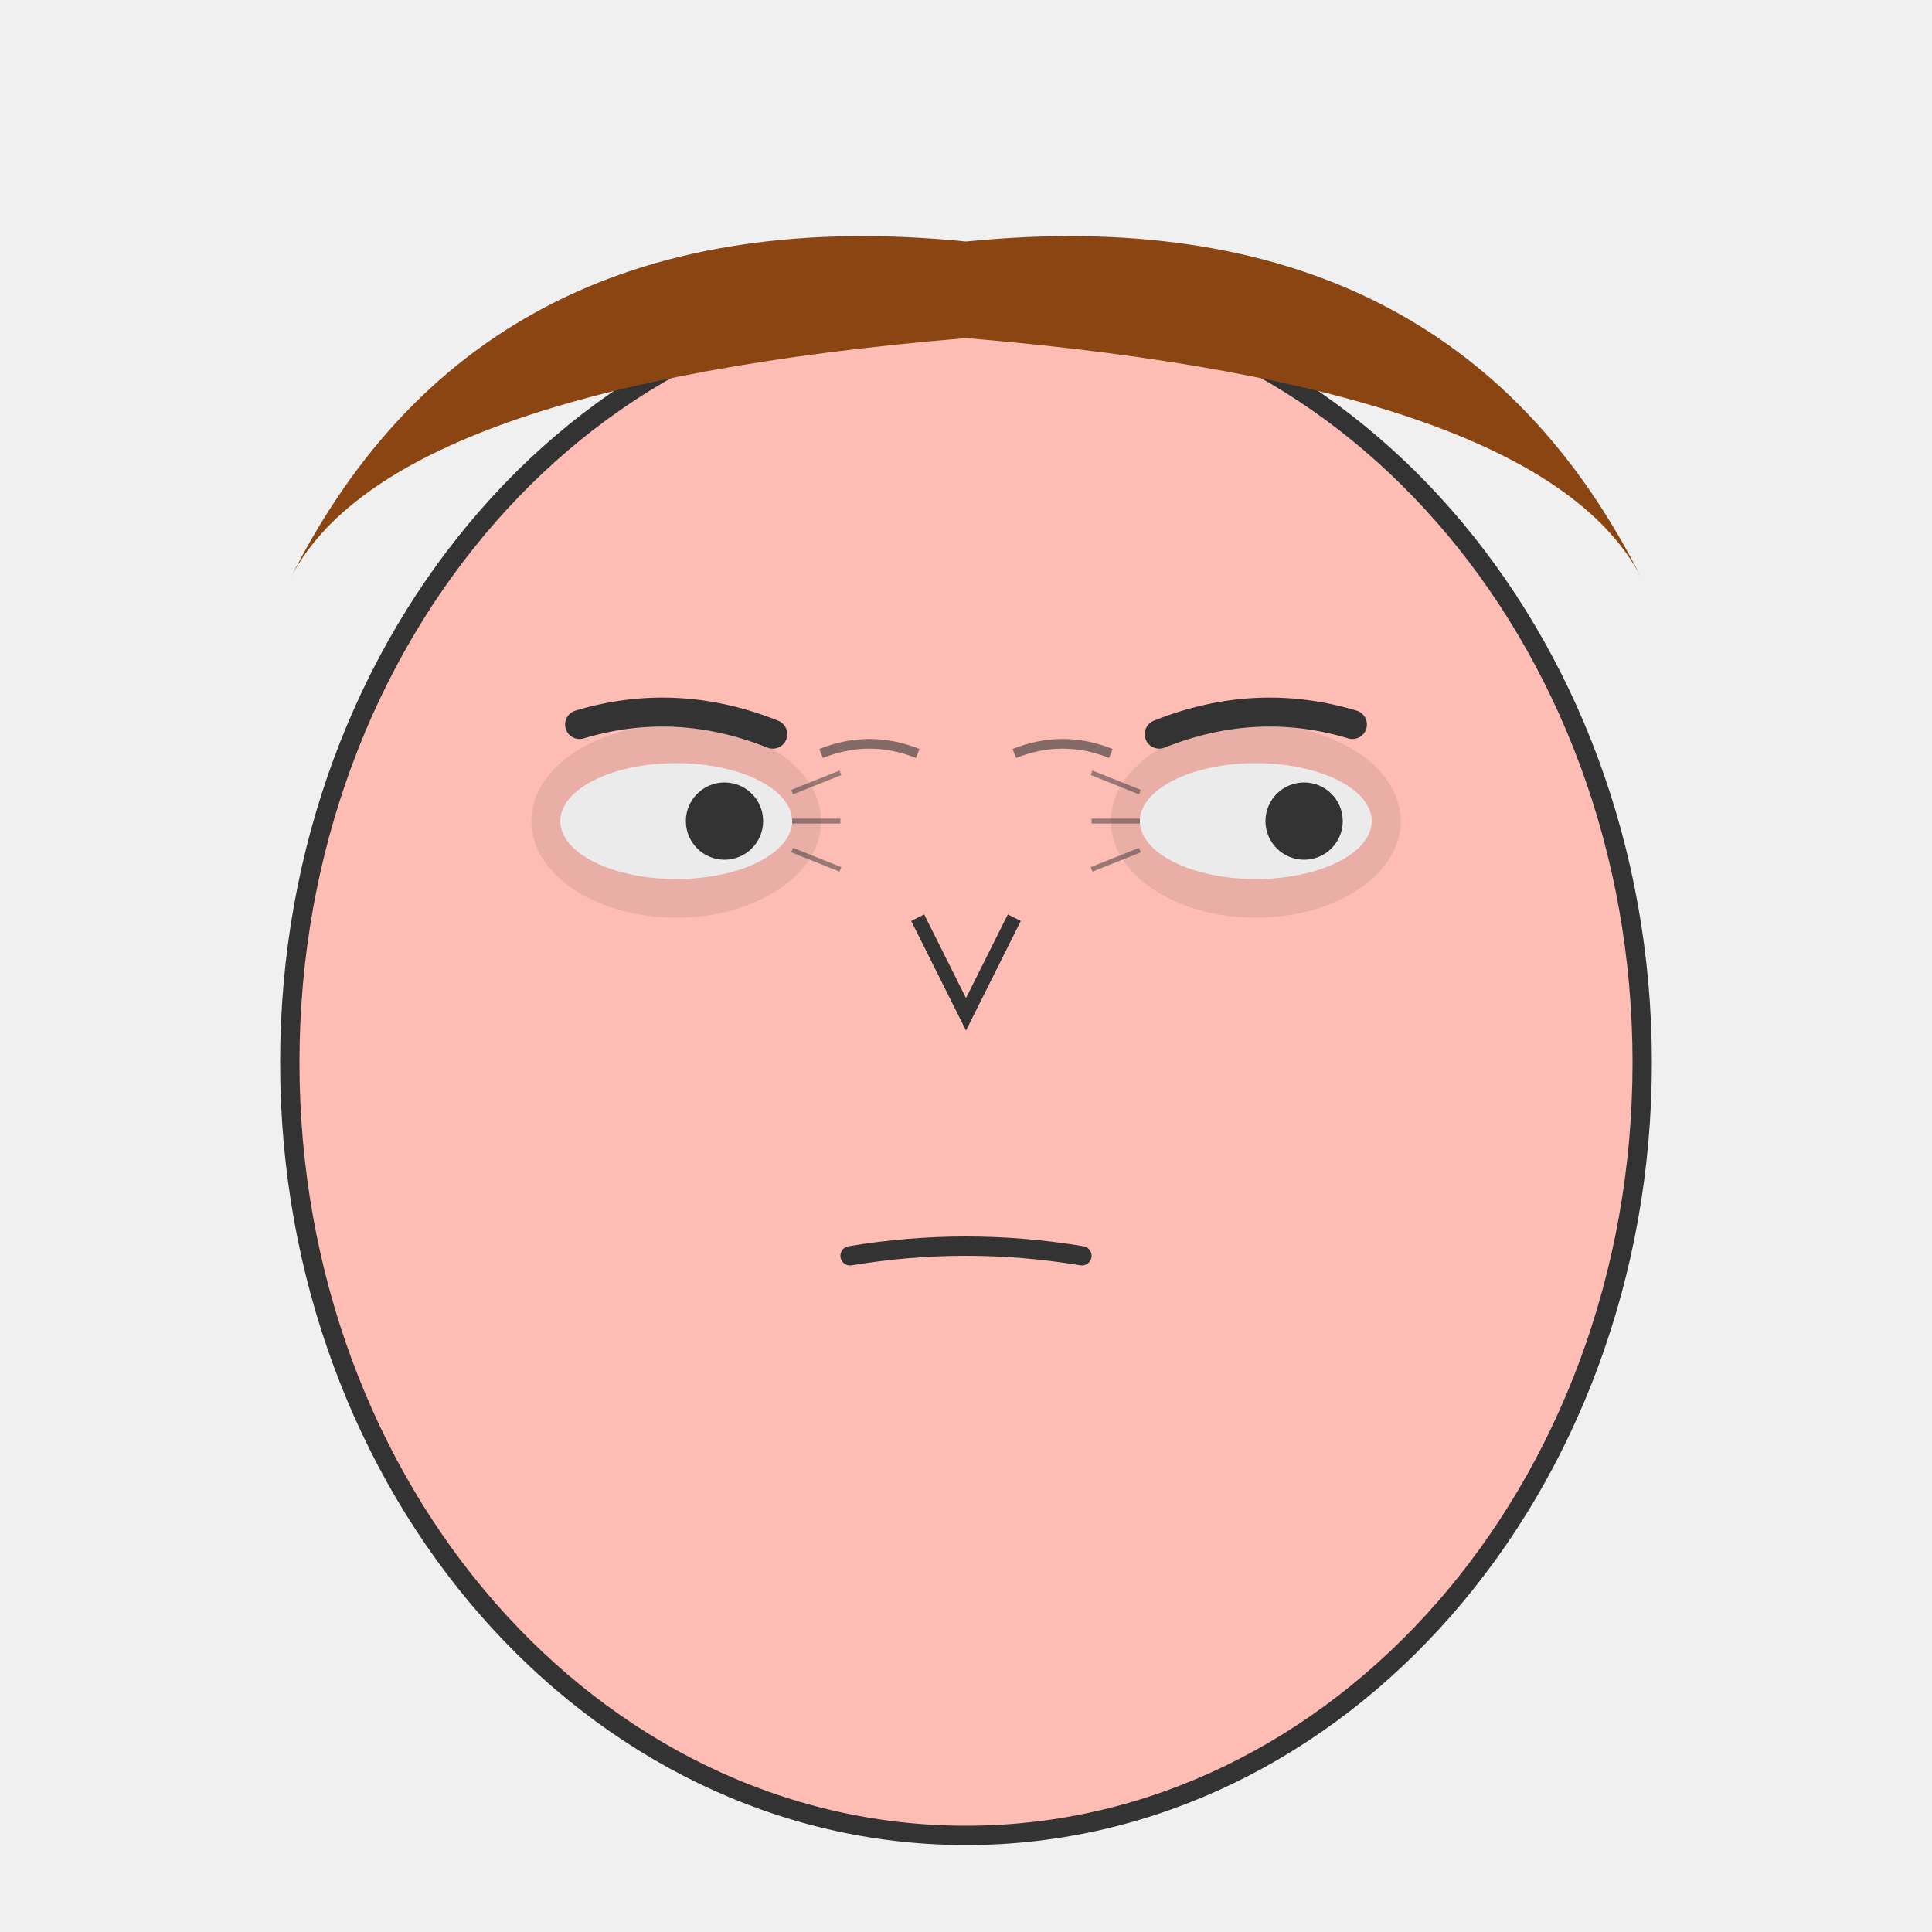
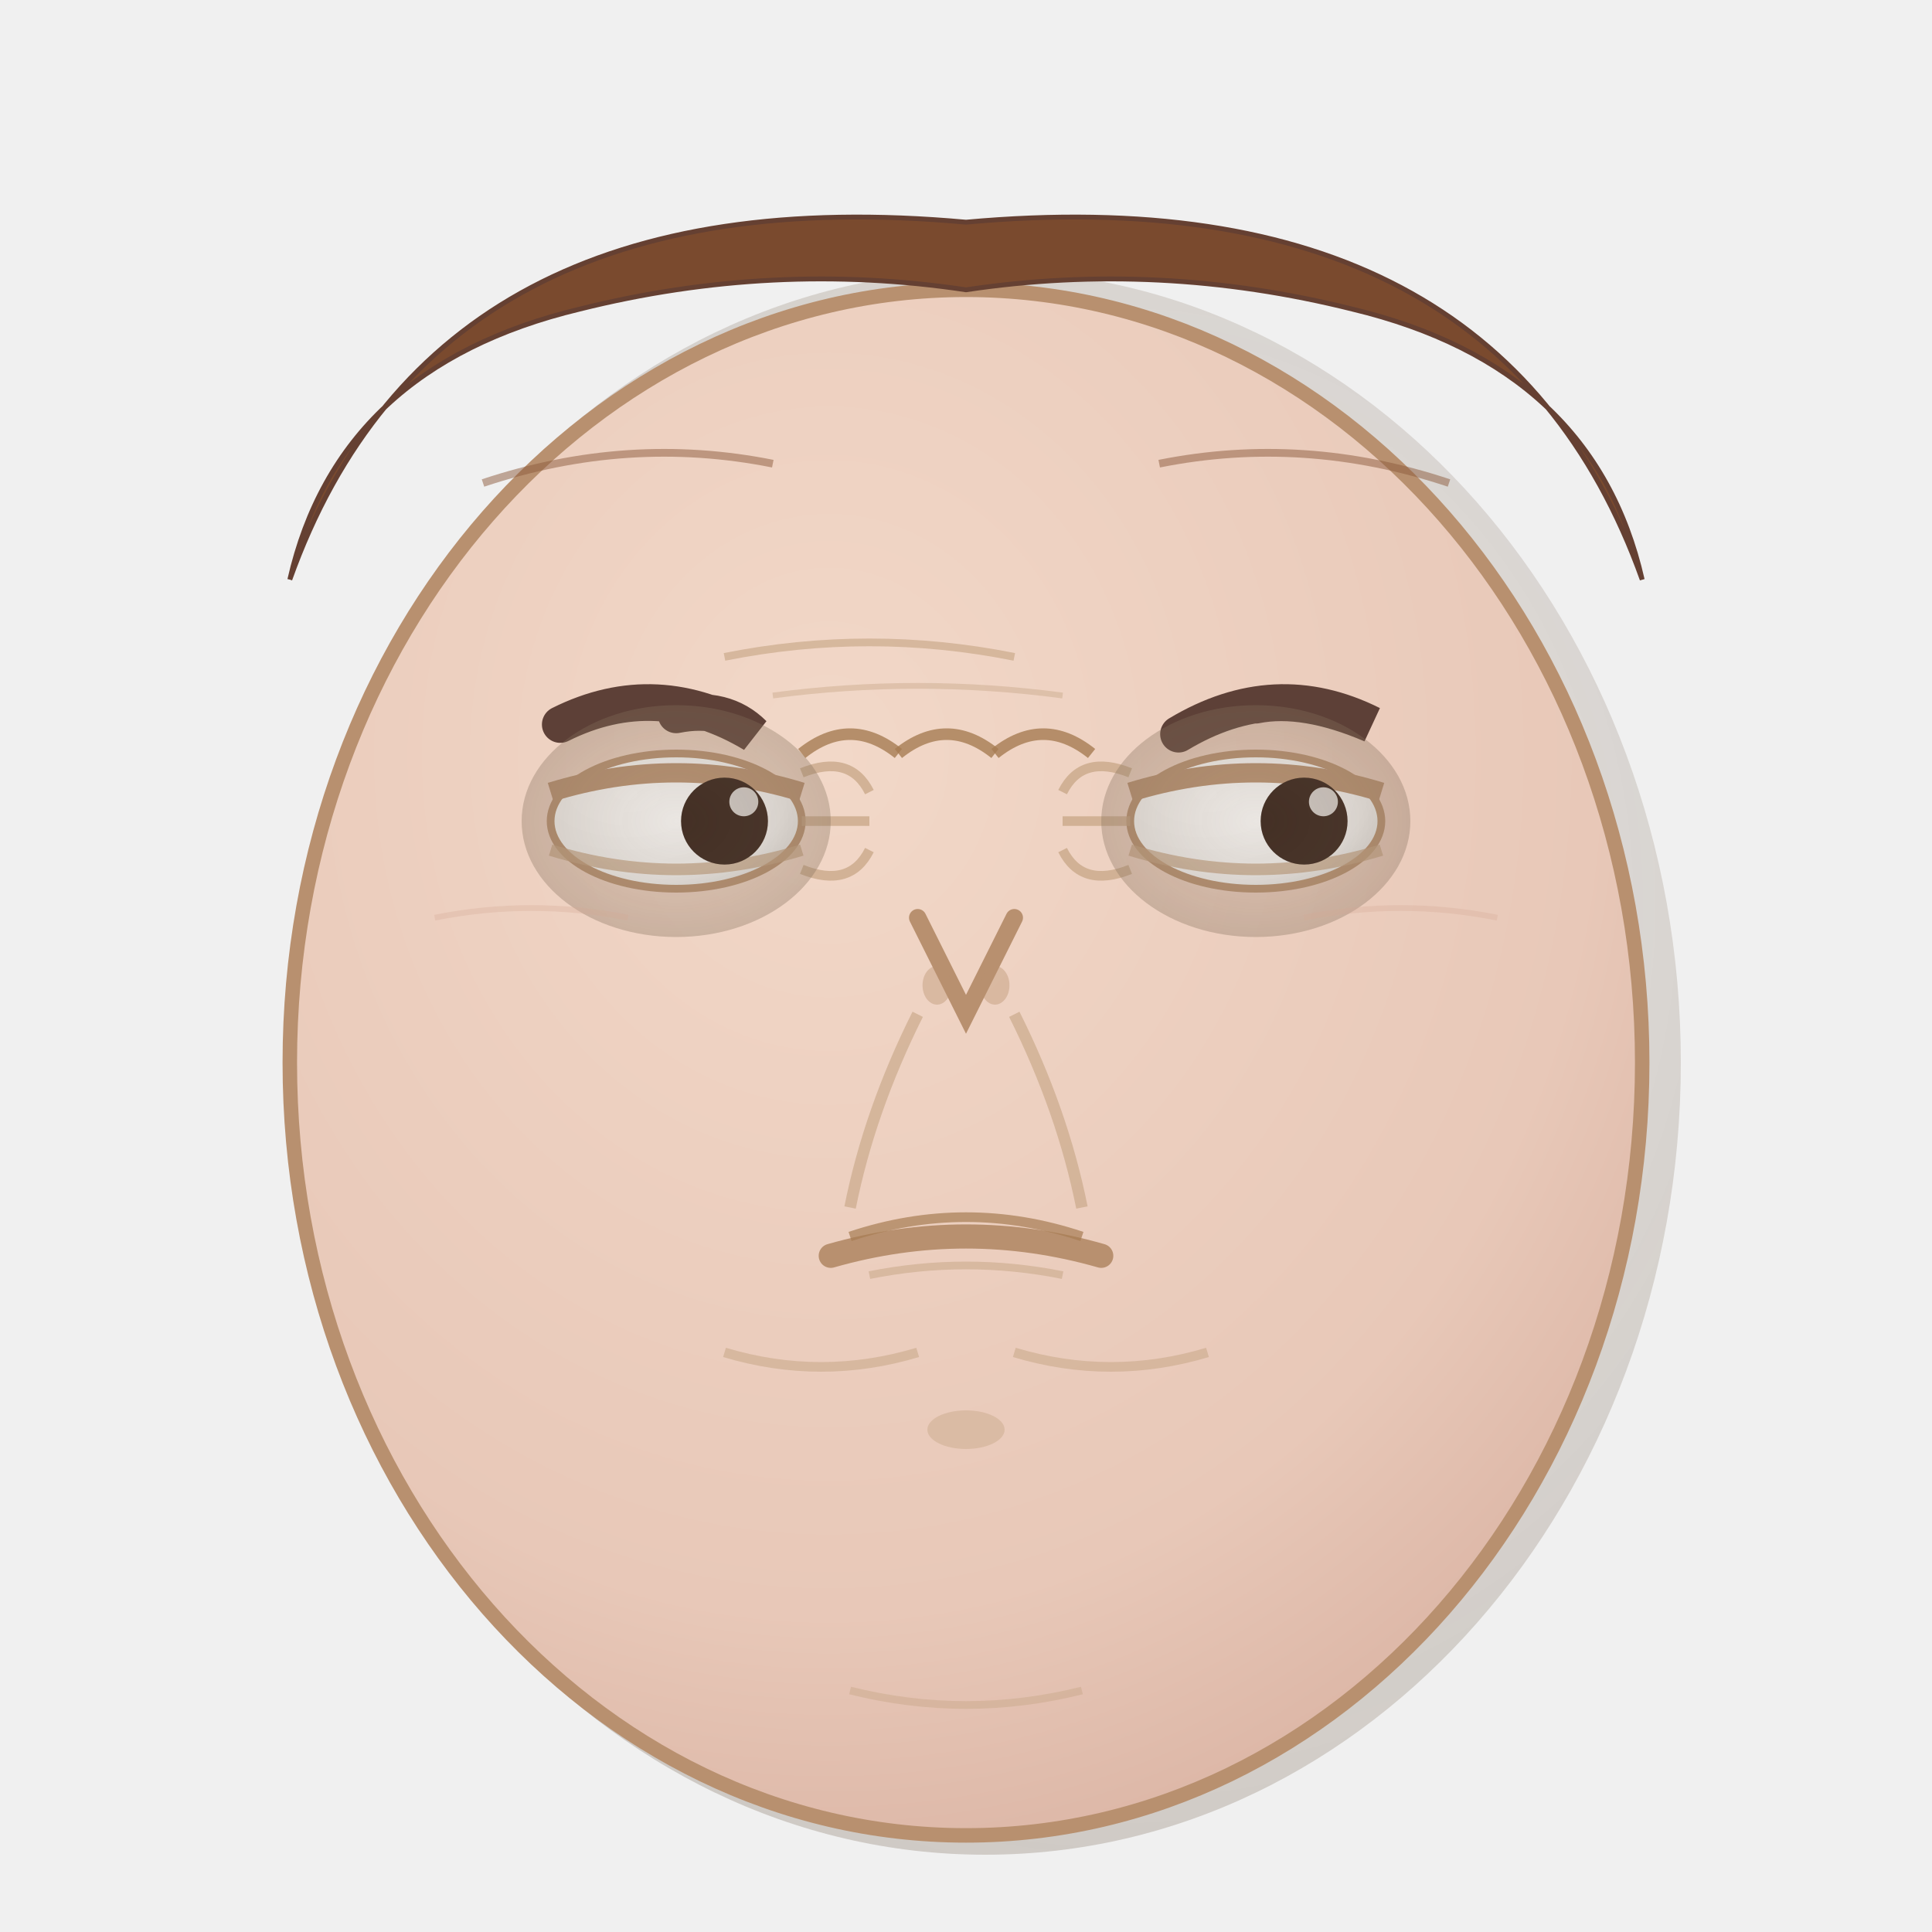
- <svg xmlns="http://www.w3.org/2000/svg" viewBox="0 0 200 200" width="200" height="200">
-   <ellipse cx="100" cy="110" rx="70" ry="80" fill="#fdbcb4" stroke="#333" stroke-width="2" />
-   <path d="M30 60 Q50 20 100 25 Q150 20 170 60 Q160 40 100 35 Q40 40 30 60" fill="#8b4513" />
-   <path d="M60 75 Q70 72 80 76" stroke="#333" stroke-width="3" fill="none" stroke-linecap="round" />
-   <path d="M120 76 Q130 72 140 75" stroke="#333" stroke-width="3" fill="none" stroke-linecap="round" />
-   <ellipse cx="70" cy="85" rx="12" ry="6" fill="white" />
-   <ellipse cx="130" cy="85" rx="12" ry="6" fill="white" />
-   <circle cx="75" cy="85" r="4" fill="#333" />
-   <circle cx="135" cy="85" r="4" fill="#333" />
-   <path d="M95 95 L100 105 L105 95" stroke="#333" stroke-width="1.5" fill="none" />
-   <path d="M88 130 Q100 128 112 130" stroke="#333" stroke-width="2" fill="none" stroke-linecap="round" />
-   <path d="M85 78 Q90 76 95 78" stroke="#333" stroke-width="1" fill="none" opacity="0.6" />
-   <path d="M105 78 Q110 76 115 78" stroke="#333" stroke-width="1" fill="none" opacity="0.6" />
-   <path d="M82 82 L87 80" stroke="#333" stroke-width="0.5" fill="none" opacity="0.5" />
-   <path d="M82 85 L87 85" stroke="#333" stroke-width="0.5" fill="none" opacity="0.5" />
-   <path d="M82 88 L87 90" stroke="#333" stroke-width="0.5" fill="none" opacity="0.5" />
-   <path d="M118 82 L113 80" stroke="#333" stroke-width="0.5" fill="none" opacity="0.5" />
-   <path d="M118 85 L113 85" stroke="#333" stroke-width="0.5" fill="none" opacity="0.5" />
-   <path d="M118 88 L113 90" stroke="#333" stroke-width="0.5" fill="none" opacity="0.5" />
-   <ellipse cx="70" cy="85" rx="15" ry="10" fill="#333" opacity="0.1" />
-   <ellipse cx="130" cy="85" rx="15" ry="10" fill="#333" opacity="0.1" />
+ <svg xmlns="http://www.w3.org/2000/svg" width="200" height="200" viewBox="0 0 200 200">
+   <defs>
+     <radialGradient id="faceGradientJealousy" cx="0.4" cy="0.3" r="0.8">
+       <stop offset="0%" stop-color="#f2d8c8" />
+       <stop offset="70%" stop-color="#e8c8b8" />
+       <stop offset="100%" stop-color="#d8b0a0" />
+     </radialGradient>
+     <radialGradient id="suspicionShadow" cx="0.6" cy="0.4" r="0.8">
+       <stop offset="0%" stop-color="rgba(140,120,100,0.1)" />
+       <stop offset="100%" stop-color="rgba(100,80,60,0.3)" />
+     </radialGradient>
+     <radialGradient id="eyeGradient" cx="0.3" cy="0.3" r="0.8">
+       <stop offset="0%" stop-color="#ffffff" />
+       <stop offset="80%" stop-color="#f8f8f8" />
+       <stop offset="100%" stop-color="#e8e8e8" />
+     </radialGradient>
+     <radialGradient id="surveillanceGlow" cx="0.5" cy="0.5" r="0.7">
+       <stop offset="0%" stop-color="rgba(160,140,120,0.2)" />
+       <stop offset="100%" stop-color="rgba(120,100,80,0.4)" />
+     </radialGradient>
+   </defs>
+   <ellipse cx="102" cy="110" rx="72" ry="82" fill="url(#suspicionShadow)" />
+   <ellipse cx="100" cy="110" rx="70" ry="80" fill="url(#faceGradientJealousy)" stroke="#b8906f" stroke-width="1.5" />
+   <path d="M30 60 Q45 18 100 23 Q155 18 170 60 Q165 38 140 32 Q120 27 100 30 Q80 27 60 32 Q35 38 30 60" fill="#7a4a2e" stroke="#654032" stroke-width="0.5" />
+   <path d="M50 50 Q65 45 80 48" stroke="#8b5a3c" stroke-width="0.8" fill="none" opacity="0.5" />
+   <path d="M120 48 Q135 45 150 50" stroke="#8b5a3c" stroke-width="0.8" fill="none" opacity="0.5" />
+   <path d="M58 75 Q68 70 78 76 Q75 73 70 74" stroke="#5d4037" stroke-width="3.8" fill="none" stroke-linecap="round" />
+   <path d="M122 76 Q132 70 142 75 Q135 72 130 73" stroke="#5d4037" stroke-width="3.8" fill="none" stroke-linecap="round" />
+   <path d="M83 78 Q88 74 93 78" stroke="#a67c52" stroke-width="1.2" fill="none" opacity="0.8" />
+   <path d="M93 78 Q98 74 103 78" stroke="#a67c52" stroke-width="1.2" fill="none" opacity="0.8" />
+   <path d="M103 78 Q108 74 113 78" stroke="#a67c52" stroke-width="1.2" fill="none" opacity="0.8" />
+   <path d="M75 68 Q90 65 105 68" stroke="#c4a382" stroke-width="0.8" fill="none" opacity="0.6" />
+   <path d="M80 72 Q95 70 110 72" stroke="#c4a382" stroke-width="0.6" fill="none" opacity="0.4" />
+   <ellipse cx="70" cy="85" rx="13" ry="7" fill="url(#eyeGradient)" stroke="#b8906f" stroke-width="0.8" />
+   <ellipse cx="130" cy="85" rx="13" ry="7" fill="url(#eyeGradient)" stroke="#b8906f" stroke-width="0.8" />
+   <path d="M57 82 Q70 78 83 82" stroke="#b8906f" stroke-width="2" fill="none" />
+   <path d="M117 82 Q130 78 143 82" stroke="#b8906f" stroke-width="2" fill="none" />
+   <path d="M57 88 Q70 92 83 88" stroke="#c4a382" stroke-width="1.2" fill="none" opacity="0.7" />
+   <path d="M117 88 Q130 92 143 88" stroke="#c4a382" stroke-width="1.2" fill="none" opacity="0.7" />
+   <circle cx="75" cy="85" r="4.5" fill="#2c1810" />
+   <circle cx="135" cy="85" r="4.5" fill="#2c1810" />
+   <circle cx="77" cy="83" r="1.5" fill="#ffffff" opacity="0.8" />
+   <circle cx="137" cy="83" r="1.5" fill="#ffffff" opacity="0.8" />
+   <path d="M83 80 Q88 78 90 82" stroke="#c4a382" stroke-width="1" fill="none" opacity="0.7" />
+   <path d="M83 85 Q88 85 90 85" stroke="#c4a382" stroke-width="1" fill="none" opacity="0.7" />
+   <path d="M83 90 Q88 92 90 88" stroke="#c4a382" stroke-width="1" fill="none" opacity="0.7" />
+   <path d="M117 80 Q112 78 110 82" stroke="#c4a382" stroke-width="1" fill="none" opacity="0.7" />
+   <path d="M117 85 Q112 85 110 85" stroke="#c4a382" stroke-width="1" fill="none" opacity="0.7" />
+   <path d="M117 90 Q112 92 110 88" stroke="#c4a382" stroke-width="1" fill="none" opacity="0.7" />
+   <ellipse cx="70" cy="85" rx="16" ry="12" fill="url(#surveillanceGlow)" />
+   <ellipse cx="130" cy="85" rx="16" ry="12" fill="url(#surveillanceGlow)" />
+   <path d="M95 95 L100 105 L105 95" stroke="#b8906f" stroke-width="1.8" fill="none" stroke-linecap="round" />
+   <ellipse cx="97" cy="102" rx="1.5" ry="2" fill="#b8906f" opacity="0.4" />
+   <ellipse cx="103" cy="102" rx="1.5" ry="2" fill="#b8906f" opacity="0.4" />
+   <path d="M86 130 Q100 126 114 130" stroke="#b8906f" stroke-width="2.5" fill="none" stroke-linecap="round" />
+   <path d="M88 128 Q100 124 112 128" stroke="#a67c52" stroke-width="1" fill="none" opacity="0.7" />
+   <path d="M90 132 Q100 130 110 132" stroke="#c4a382" stroke-width="0.8" fill="none" opacity="0.5" />
+   <path d="M105 105 Q110 115 112 125" stroke="#c4a382" stroke-width="1.2" fill="none" opacity="0.6" />
+   <path d="M95 105 Q90 115 88 125" stroke="#c4a382" stroke-width="1.2" fill="none" opacity="0.6" />
+   <path d="M75 140 Q85 143 95 140" stroke="#c4a382" stroke-width="1" fill="none" opacity="0.5" />
+   <path d="M105 140 Q115 143 125 140" stroke="#c4a382" stroke-width="1" fill="none" opacity="0.5" />
+   <ellipse cx="100" cy="148" rx="4" ry="2" fill="#c4a382" opacity="0.4" />
+   <path d="M88 175 Q100 178 112 175" stroke="#c4a382" stroke-width="0.8" fill="none" opacity="0.4" />
+   <path d="M45 95 Q55 93 65 95" stroke="#d4a894" stroke-width="0.6" fill="none" opacity="0.3" />
+   <path d="M135 95 Q145 93 155 95" stroke="#d4a894" stroke-width="0.6" fill="none" opacity="0.3" />
</svg>
